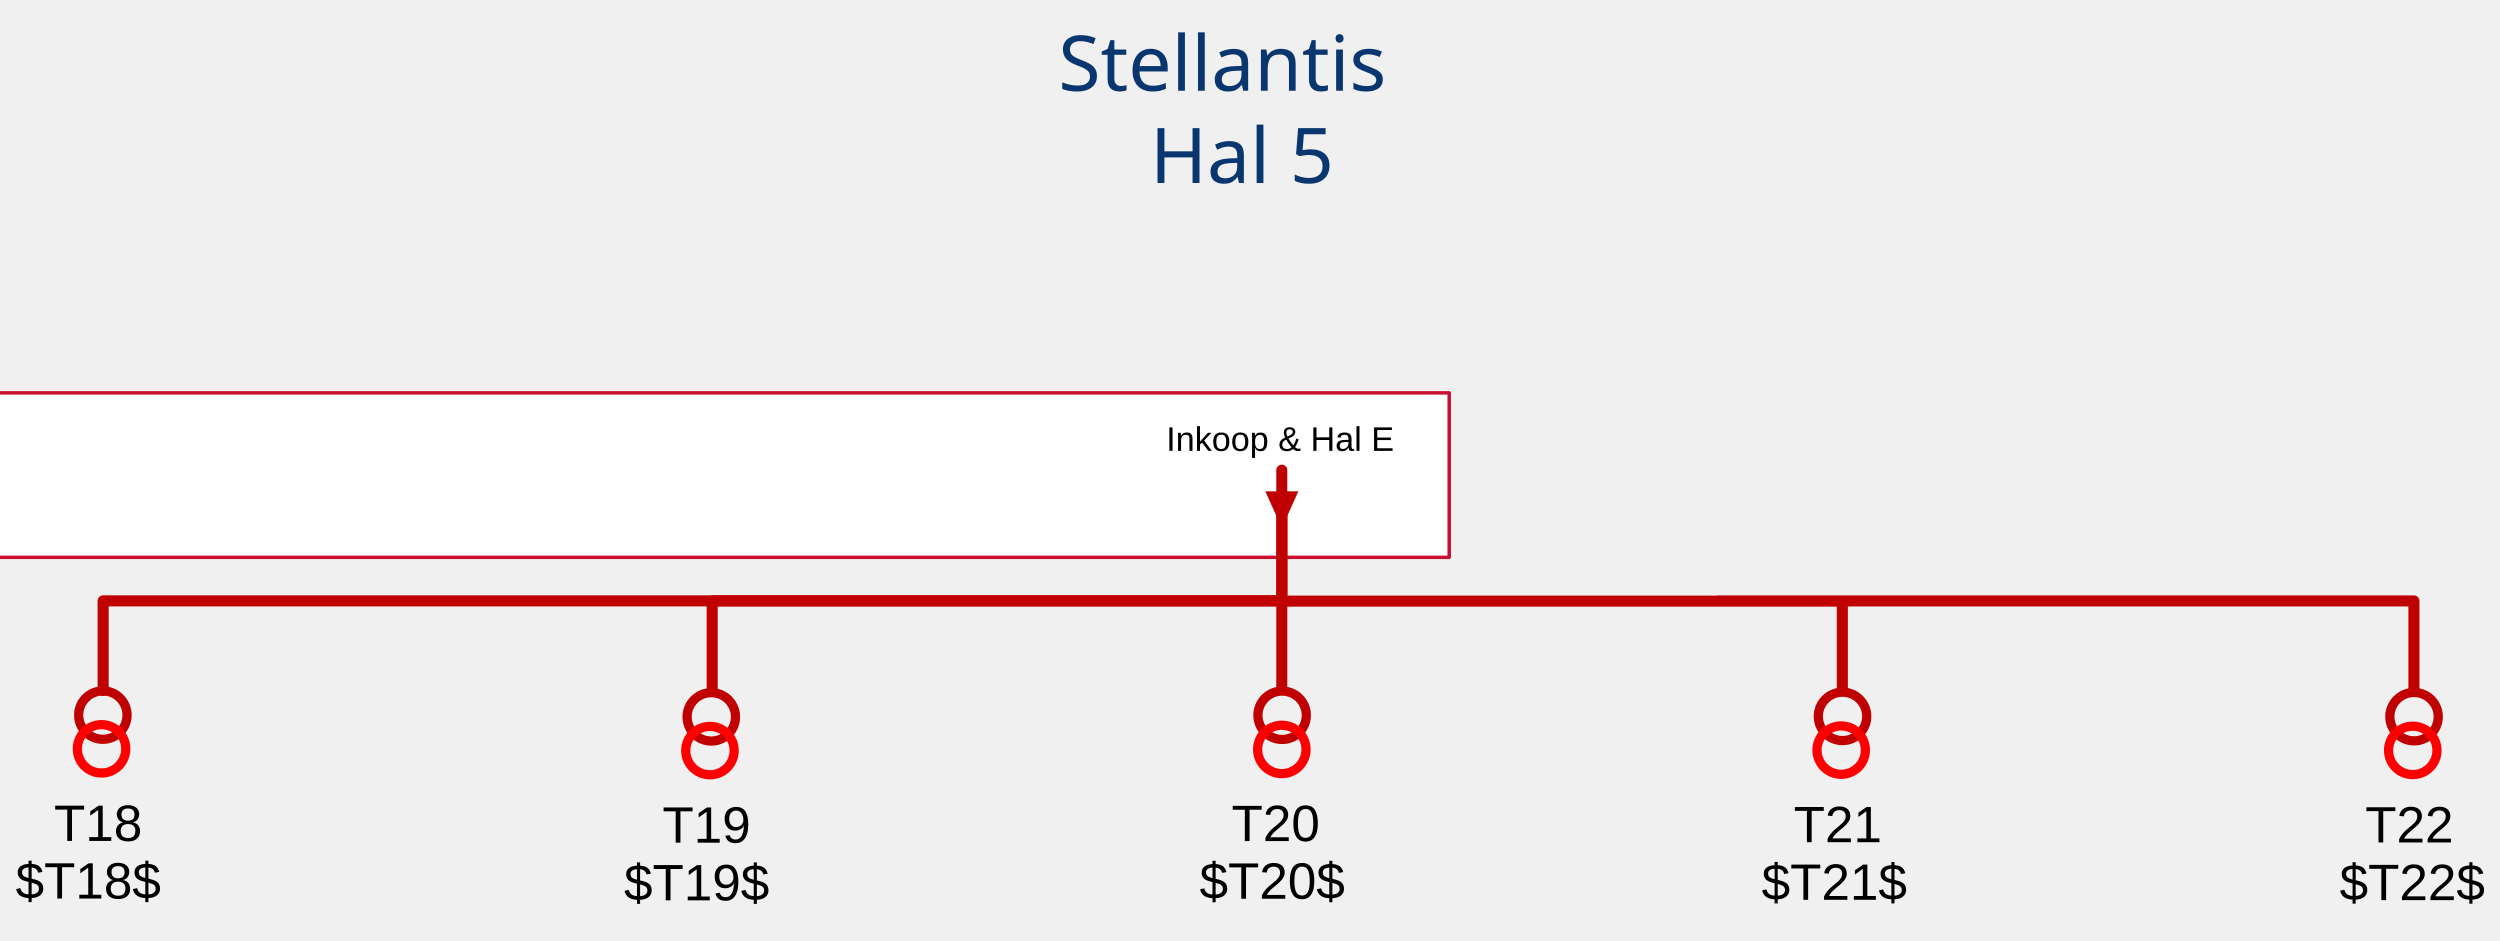
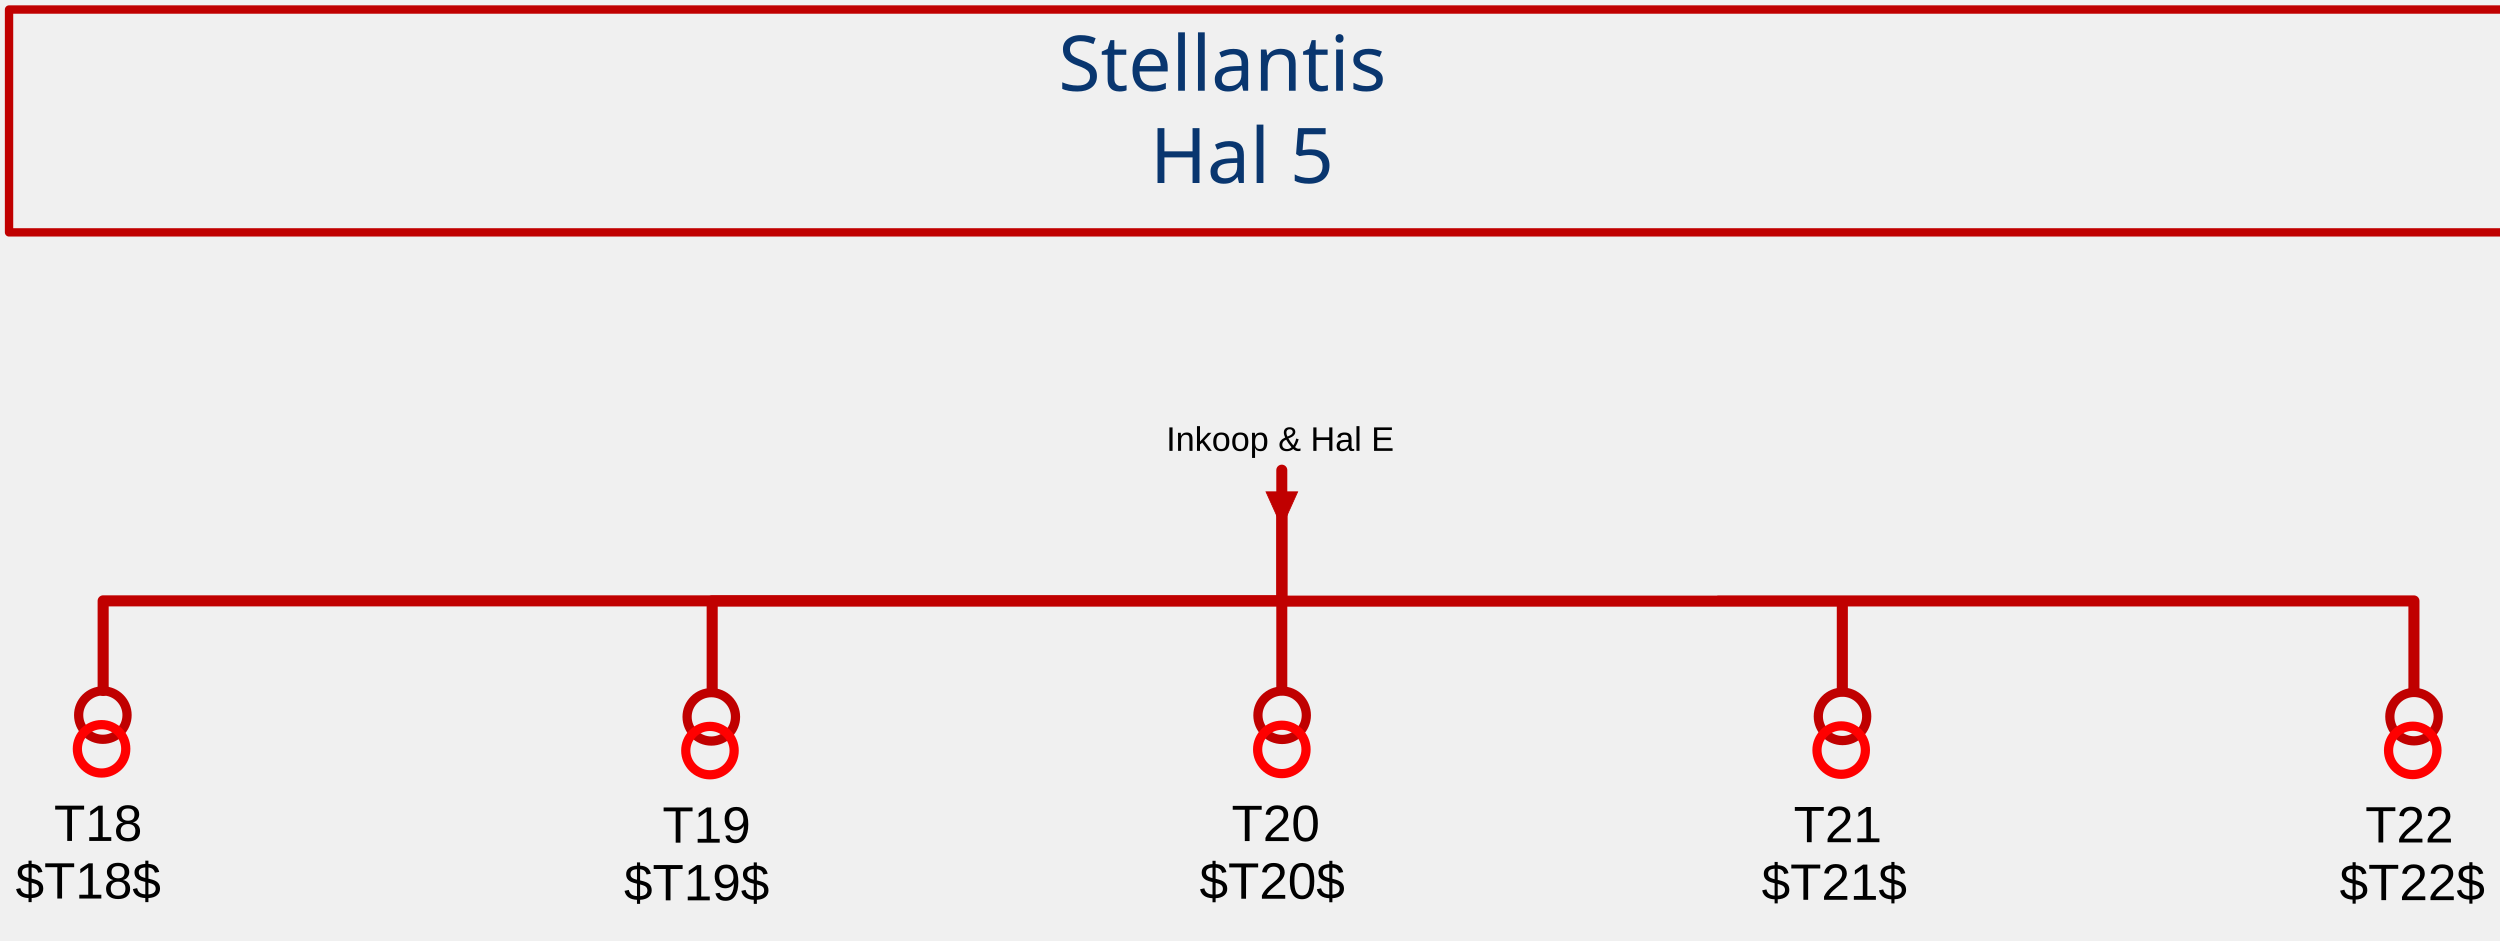
<svg xmlns="http://www.w3.org/2000/svg" xmlns:xlink="http://www.w3.org/1999/xlink" width="1435.929" height="540.146" font-size="12" stroke-miterlimit="3" viewBox="0 0 1076.947 405.11" overflow="visible" version="1.1" id="svg93" style="font-size:12px;overflow:visible;color-interpolation-filters:sRGB;fill:none;fill-rule:evenodd;stroke-linecap:square;stroke-miterlimit:3">
  <style id="style2">.O{fill-opacity:0}.P{fill:#000}.Q{font-family:Arial}.R{font-size:0.667em}.S{stroke:#c00000}.T{fill:#fff}.U{stroke-linejoin:round}.V{stroke-width:2.16}.W{stroke:red}.X{stroke-linecap:round}</style>
  <defs id="defs9">
    <path d="M 2,1 0,0 2,-1 v 2" id="A" />
    <marker id="B" overflow="visible" orient="auto" refX="-4.333" class="S" style="overflow:visible;fill:#c00000;fill-opacity:1;stroke:#c00000">
      <use transform="scale(-2.1667)" href="#A" id="use5" style="stroke-width:0.462;stroke-opacity:1" x="0" y="0" width="100%" height="100%" />
    </marker>
    <path id="C" d="m 64.153,-22.2 h 651.97 V 48.666 H 64.153 Z" />
    <symbol id="Merge">
      <path d="m 35,35 h 80 l -40,70 z" style="stroke-width:2" id="path6558" />
    </symbol>
  </defs>
  <g transform="translate(-91.83109,191.4299)" id="g91">
-     <g class="U" id="g15" style="stroke-linejoin:round">
-       <use href="#C" class="T" id="use11" style="fill:#ffffff;stroke:#09366f;stroke-width:0.5" x="0" y="0" width="100%" height="100%" />
-       <use href="#C" id="use13" style="stroke:#ca0e2f;stroke-width:1.5" x="0" y="0" width="100%" height="100%" />
-     </g>
    <text x="547.743" y="-152.33" font-size="1.5em" id="text19" style="font-size:33.104px;font-family:'Arial Black';fill:#09366f;stroke-width:1.839">Stellantis<tspan x="587.246" dy="39.724" font-size="1em" id="tspan17" style="font-size:33.104px;stroke-width:1.839">Hal 5</tspan>
    </text>
    <circle cx="-644.147" cy="116.693" r="10.426" transform="scale(-1,1)" class="O T" id="circle21" style="fill:#ffffff;fill-opacity:0;stroke:#c00000;stroke-width:3.972;stroke-linejoin:round" />
    <path d="m 644,11.106 -0.002,94.549" class="X" id="path23" style="stroke:#c00000;stroke-width:4.741;stroke-linecap:round;stroke-linejoin:round" />
    <circle style="fill:#ffffff;fill-opacity:0;stroke:#ff0000;stroke-width:3.972;stroke-linejoin:round" id="circle27" class="O T W" transform="scale(1,-1)" r="10.426" cy="-131.406" cx="644.015" />
    <text x="594.211" y="2.798" class="P Q R" id="text31" style="font-size:14.713px;font-family:Arial;fill:#000000;stroke-width:1.839">Inkoop &amp; Hal E</text>
    <text x="622.368" y="170.891" class="P Q R" id="text33" style="font-style:normal;font-variant:normal;font-weight:normal;font-stretch:normal;font-size:22.069px;font-family:Arial;-inkscape-font-specification:'Arial, Normal';font-variant-ligatures:normal;font-variant-caps:normal;font-variant-numeric:normal;font-feature-settings:normal;text-align:start;writing-mode:lr-tb;text-anchor:start;fill:#000000;stroke-width:1.839">T20</text>
    <text x="608.574" y="195.719" class="P Q R" id="text35" style="font-style:normal;font-variant:normal;font-weight:normal;font-stretch:normal;font-size:22.069px;font-family:Arial;-inkscape-font-specification:'Arial, Normal';font-variant-ligatures:normal;font-variant-caps:normal;font-variant-numeric:normal;font-feature-settings:normal;text-align:start;writing-mode:lr-tb;text-anchor:start;fill:#000000;stroke-width:1.839">$T20$</text>
    <g style="fill:#ffffff;fill-opacity:0;stroke-width:2.16;stroke-linejoin:round" id="g43" class="T U O" transform="matrix(1.839095,0,0,1.839095,-159.0972,-165.6564)">
      <circle style="stroke:#c00000" id="circle41" class="S" transform="matrix(-1,0,0,1,308.72,-1031)" r="5.669" cy="1184.9" cx="5.669" />
    </g>
    <text x="377.201" y="171.578" class="P Q R" id="text47" style="font-style:normal;font-variant:normal;font-weight:normal;font-stretch:normal;font-size:22.069px;font-family:Arial;-inkscape-font-specification:'Arial, Normal';font-variant-ligatures:normal;font-variant-caps:normal;font-variant-numeric:normal;font-feature-settings:normal;text-align:start;writing-mode:lr-tb;text-anchor:start;fill:#000000;stroke-width:1.839">T19</text>
    <text x="360.649" y="196.406" class="P Q R" id="text49" style="font-style:normal;font-variant:normal;font-weight:normal;font-stretch:normal;font-size:22.069px;font-family:Arial;-inkscape-font-specification:'Arial, Normal';font-variant-ligatures:normal;font-variant-caps:normal;font-variant-numeric:normal;font-feature-settings:normal;text-align:start;writing-mode:lr-tb;text-anchor:start;fill:#000000;stroke-width:1.839">$T19$</text>
    <circle style="fill:#ffffff;fill-opacity:0;stroke:#ff0000;stroke-width:3.972;stroke-linejoin:round" id="circle51" class="W" transform="scale(1,-1)" r="10.426" cy="-131.909" cx="397.668" />
    <circle style="fill:#ffffff;fill-opacity:0;stroke:#c00000;stroke-width:3.972;stroke-linejoin:round" id="circle53" class="S" transform="scale(-1,1)" r="10.426" cy="116.624" cx="-136.137" />
    <text x="115.096" y="170.822" class="P Q R" id="text57" style="font-style:normal;font-variant:normal;font-weight:normal;font-stretch:normal;font-size:22.069px;font-family:Arial;-inkscape-font-specification:'Arial, Normal';font-variant-ligatures:normal;font-variant-caps:normal;font-variant-numeric:normal;font-feature-settings:normal;text-align:start;writing-mode:lr-tb;text-anchor:start;fill:#000000;stroke-width:1.839">T18</text>
    <circle style="fill:#ffffff;fill-opacity:0;stroke:#ff0000;stroke-width:3.972;stroke-linejoin:round" id="circle59" class="W" transform="scale(1,-1)" r="10.426" cy="-131.153" cx="135.582" />
    <circle style="fill:#ffffff;fill-opacity:0;stroke:#c00000;stroke-width:3.972;stroke-linejoin:round" id="circle61" class="S" transform="scale(-1,1)" r="10.426" cy="117.169" cx="-885.547" />
    <text x="864.506" y="171.367" class="P Q R" id="text65" style="font-style:normal;font-variant:normal;font-weight:normal;font-stretch:normal;font-size:22.069px;font-family:Arial;-inkscape-font-specification:'Arial, Normal';font-variant-ligatures:normal;font-variant-caps:normal;font-variant-numeric:normal;font-feature-settings:normal;text-align:start;writing-mode:lr-tb;text-anchor:start;fill:#000000;stroke-width:1.839">T21</text>
    <text x="850.713" y="196.195" class="P Q R" id="text67" style="font-style:normal;font-variant:normal;font-weight:normal;font-stretch:normal;font-size:22.069px;font-family:Arial;-inkscape-font-specification:'Arial, Normal';font-variant-ligatures:normal;font-variant-caps:normal;font-variant-numeric:normal;font-feature-settings:normal;text-align:start;writing-mode:lr-tb;text-anchor:start;fill:#000000;stroke-width:1.839">$T21$</text>
    <circle style="fill:#ffffff;fill-opacity:0;stroke:#ff0000;stroke-width:3.972;stroke-linejoin:round" id="circle69" class="W" transform="scale(1,-1)" r="10.426" cy="-131.698" cx="884.974" />
    <circle style="fill:#ffffff;fill-opacity:0;stroke:#c00000;stroke-width:3.972;stroke-linejoin:round" id="circle71" class="S" transform="scale(-1,1)" r="10.426" cy="117.295" cx="-1131.751" />
    <text x="1110.728" y="171.493" class="P Q R" id="text75" style="font-style:normal;font-variant:normal;font-weight:normal;font-stretch:normal;font-size:22.069px;font-family:Arial;-inkscape-font-specification:'Arial, Normal';font-variant-ligatures:normal;font-variant-caps:normal;font-variant-numeric:normal;font-feature-settings:normal;text-align:start;writing-mode:lr-tb;text-anchor:start;fill:#000000;stroke-width:1.839">T22</text>
    <text x="1099.693" y="196.321" class="P Q R" id="text77" style="font-style:normal;font-variant:normal;font-weight:normal;font-stretch:normal;font-size:22.069px;font-family:Arial;-inkscape-font-specification:'Arial, Normal';font-variant-ligatures:normal;font-variant-caps:normal;font-variant-numeric:normal;font-feature-settings:normal;text-align:start;writing-mode:lr-tb;text-anchor:start;fill:#000000;stroke-width:1.839">$T22$</text>
    <circle style="fill:#ffffff;fill-opacity:0;stroke:#ff0000;stroke-width:3.972;stroke-linejoin:round" id="circle79" class="O T W" transform="scale(1,-1)" r="10.426" cy="-131.824" cx="1131.195" />
    <path style="stroke:#c00000;stroke-width:4.771;stroke-linecap:round;stroke-linejoin:round" d="M 644.063,27.313 V 67.534 H 885.468 V 106.1 M 644.063,67.406 H 398.625 v 38.584 m 733.076,0.037 V 67.442 H 832.02" id="path81" />
    <path style="stroke:#c00000;stroke-width:4.771;stroke-linecap:round;stroke-linejoin:round" d="M 644.063,67.406 H 136.265 v 38.603" id="path83" />
    <text x="98.544" y="195.65" class="P Q R" id="text89" style="font-style:normal;font-variant:normal;font-weight:normal;font-stretch:normal;font-size:22.069px;font-family:Arial;-inkscape-font-specification:'Arial, Normal';font-variant-ligatures:normal;font-variant-caps:normal;font-variant-numeric:normal;font-feature-settings:normal;text-align:start;writing-mode:lr-tb;text-anchor:start;fill:#000000;stroke-width:1.839">$T18$</text>
    <use id="use10474" style="fill:#c00000;stroke:#c00000" xlink:href="#Merge" x="0" y="0" width="100%" height="100%" transform="matrix(0.1700873,0,0,0.2160577,631.2594,12.89363)" />
  </g>
+   <rect style="opacity:1;fill:none;fill-opacity:1;stroke:#c00000;stroke-width:3.602;stroke-linecap:square;stroke-linejoin:round;stroke-miterlimit:4;stroke-dasharray:none" id="rect10532" width="100%" height="96" x="3.893" y="4.105" />
</svg>
